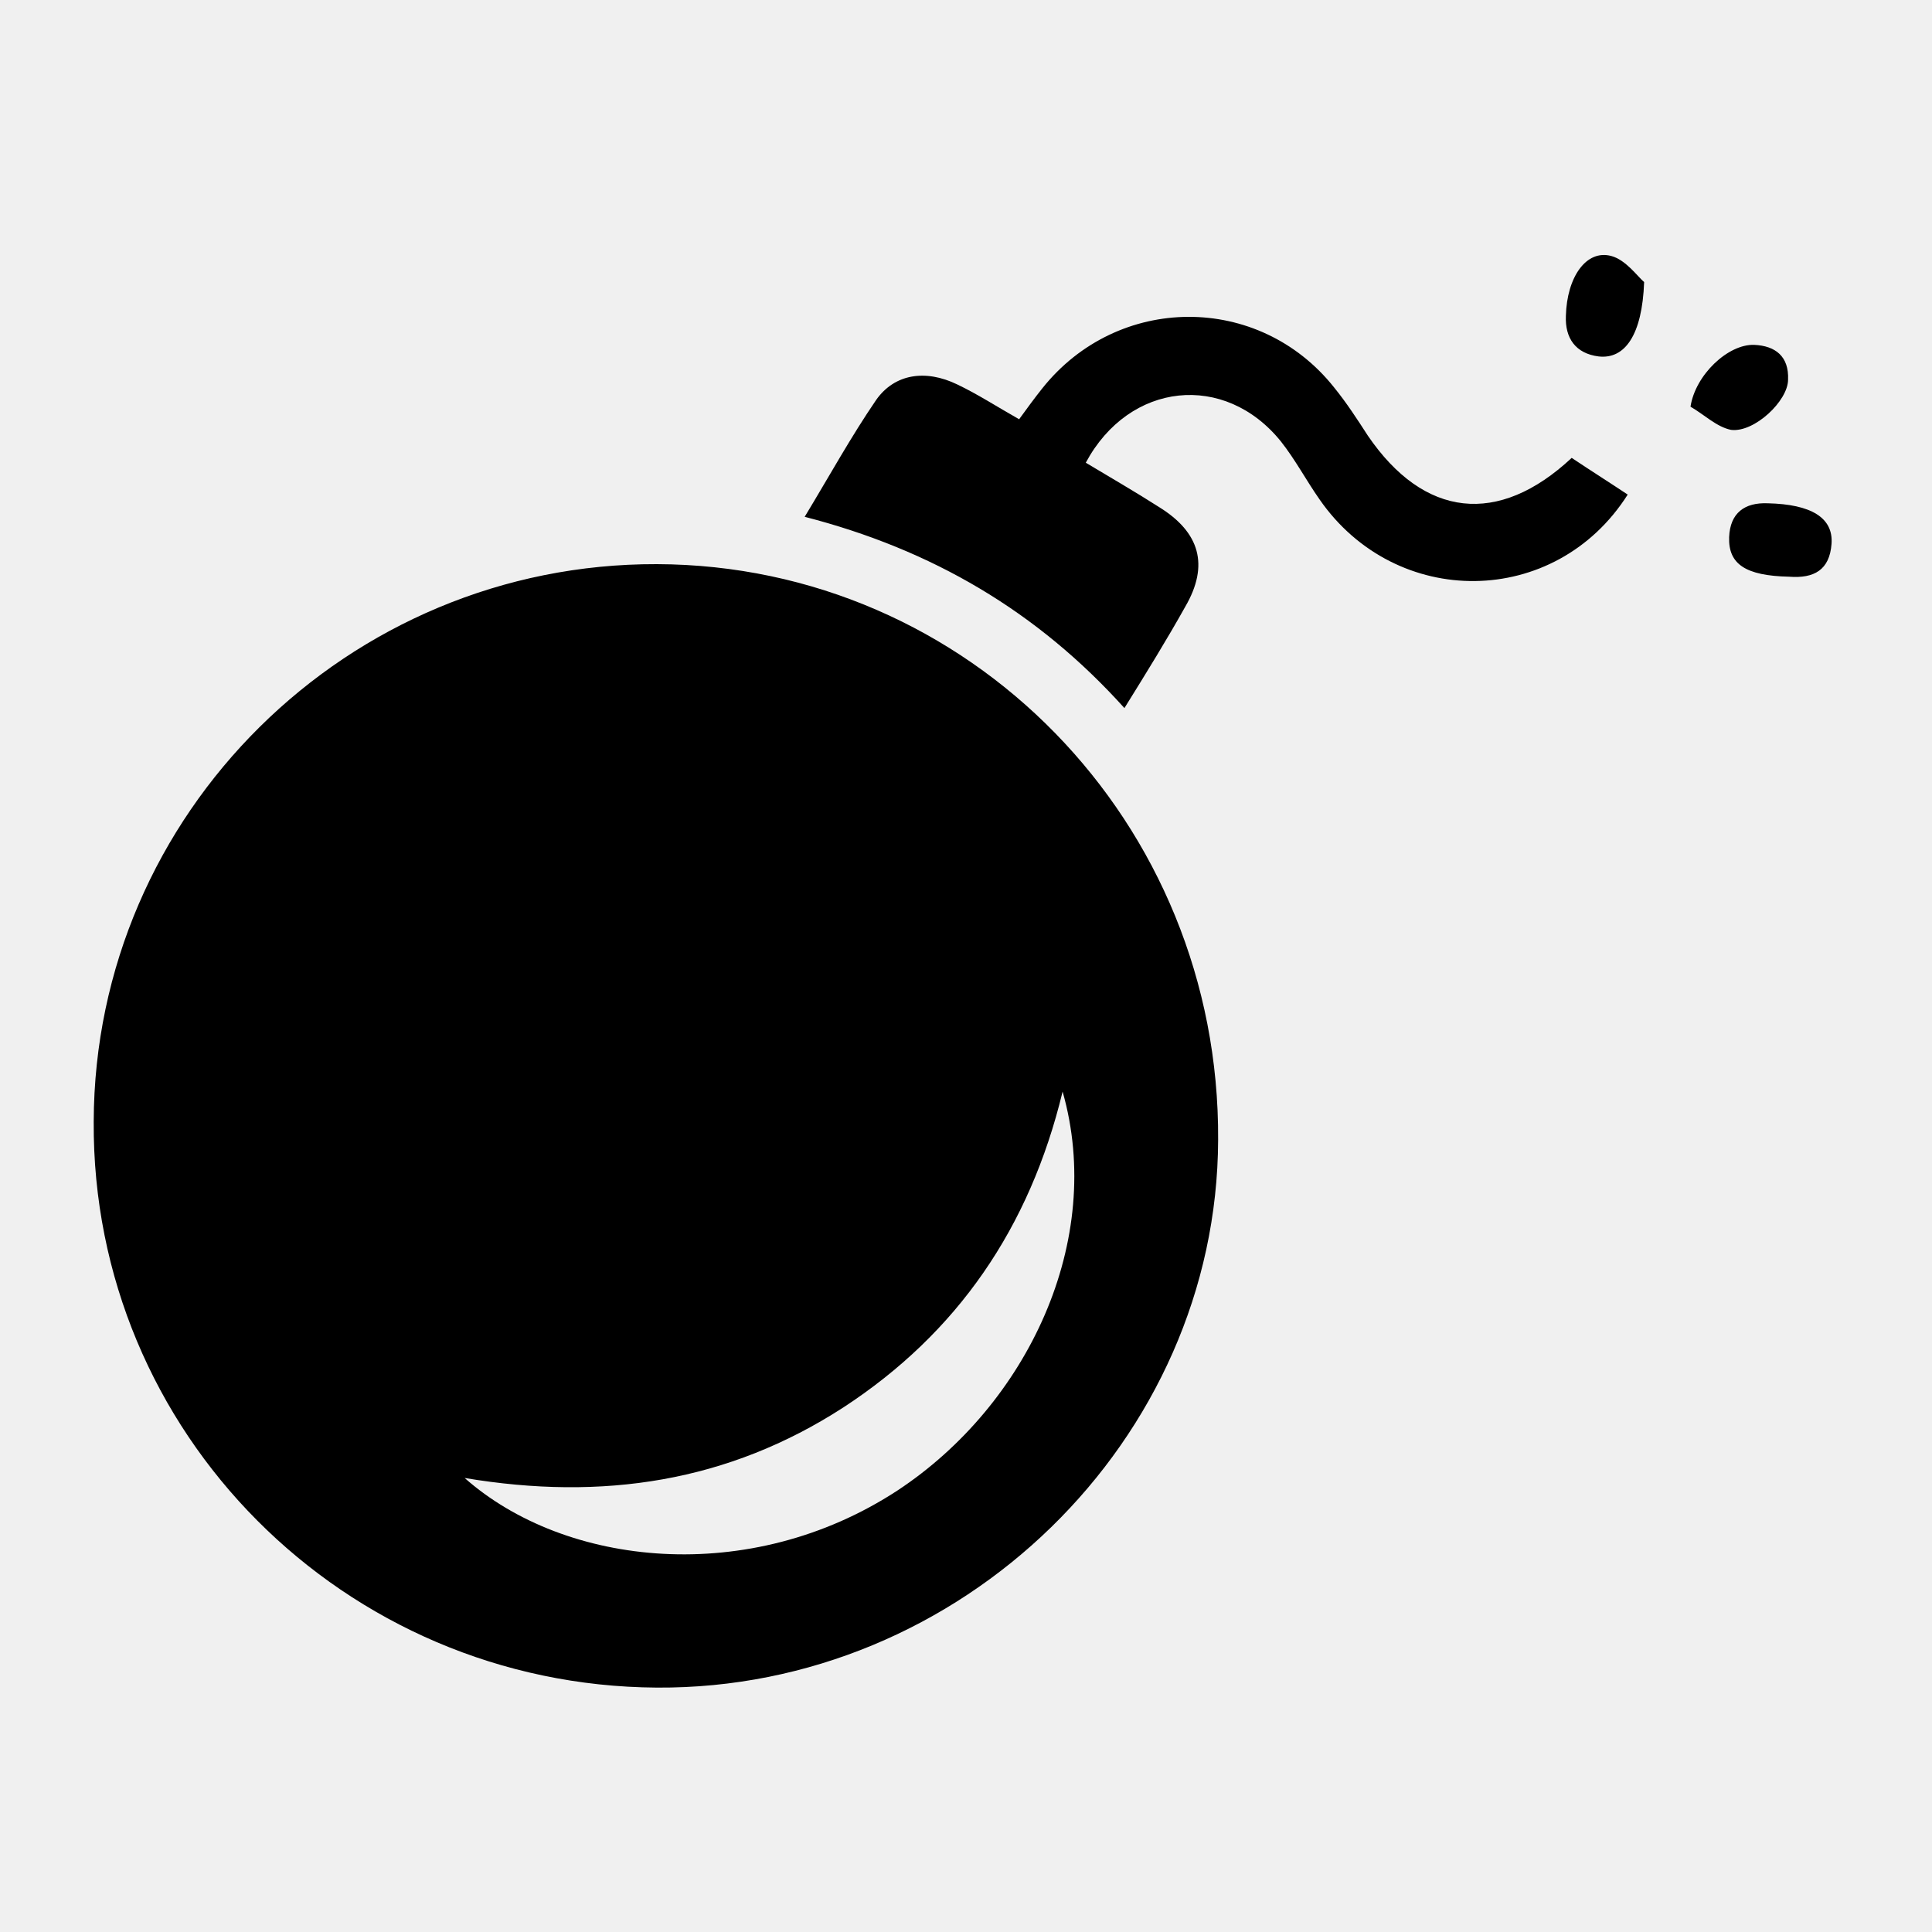
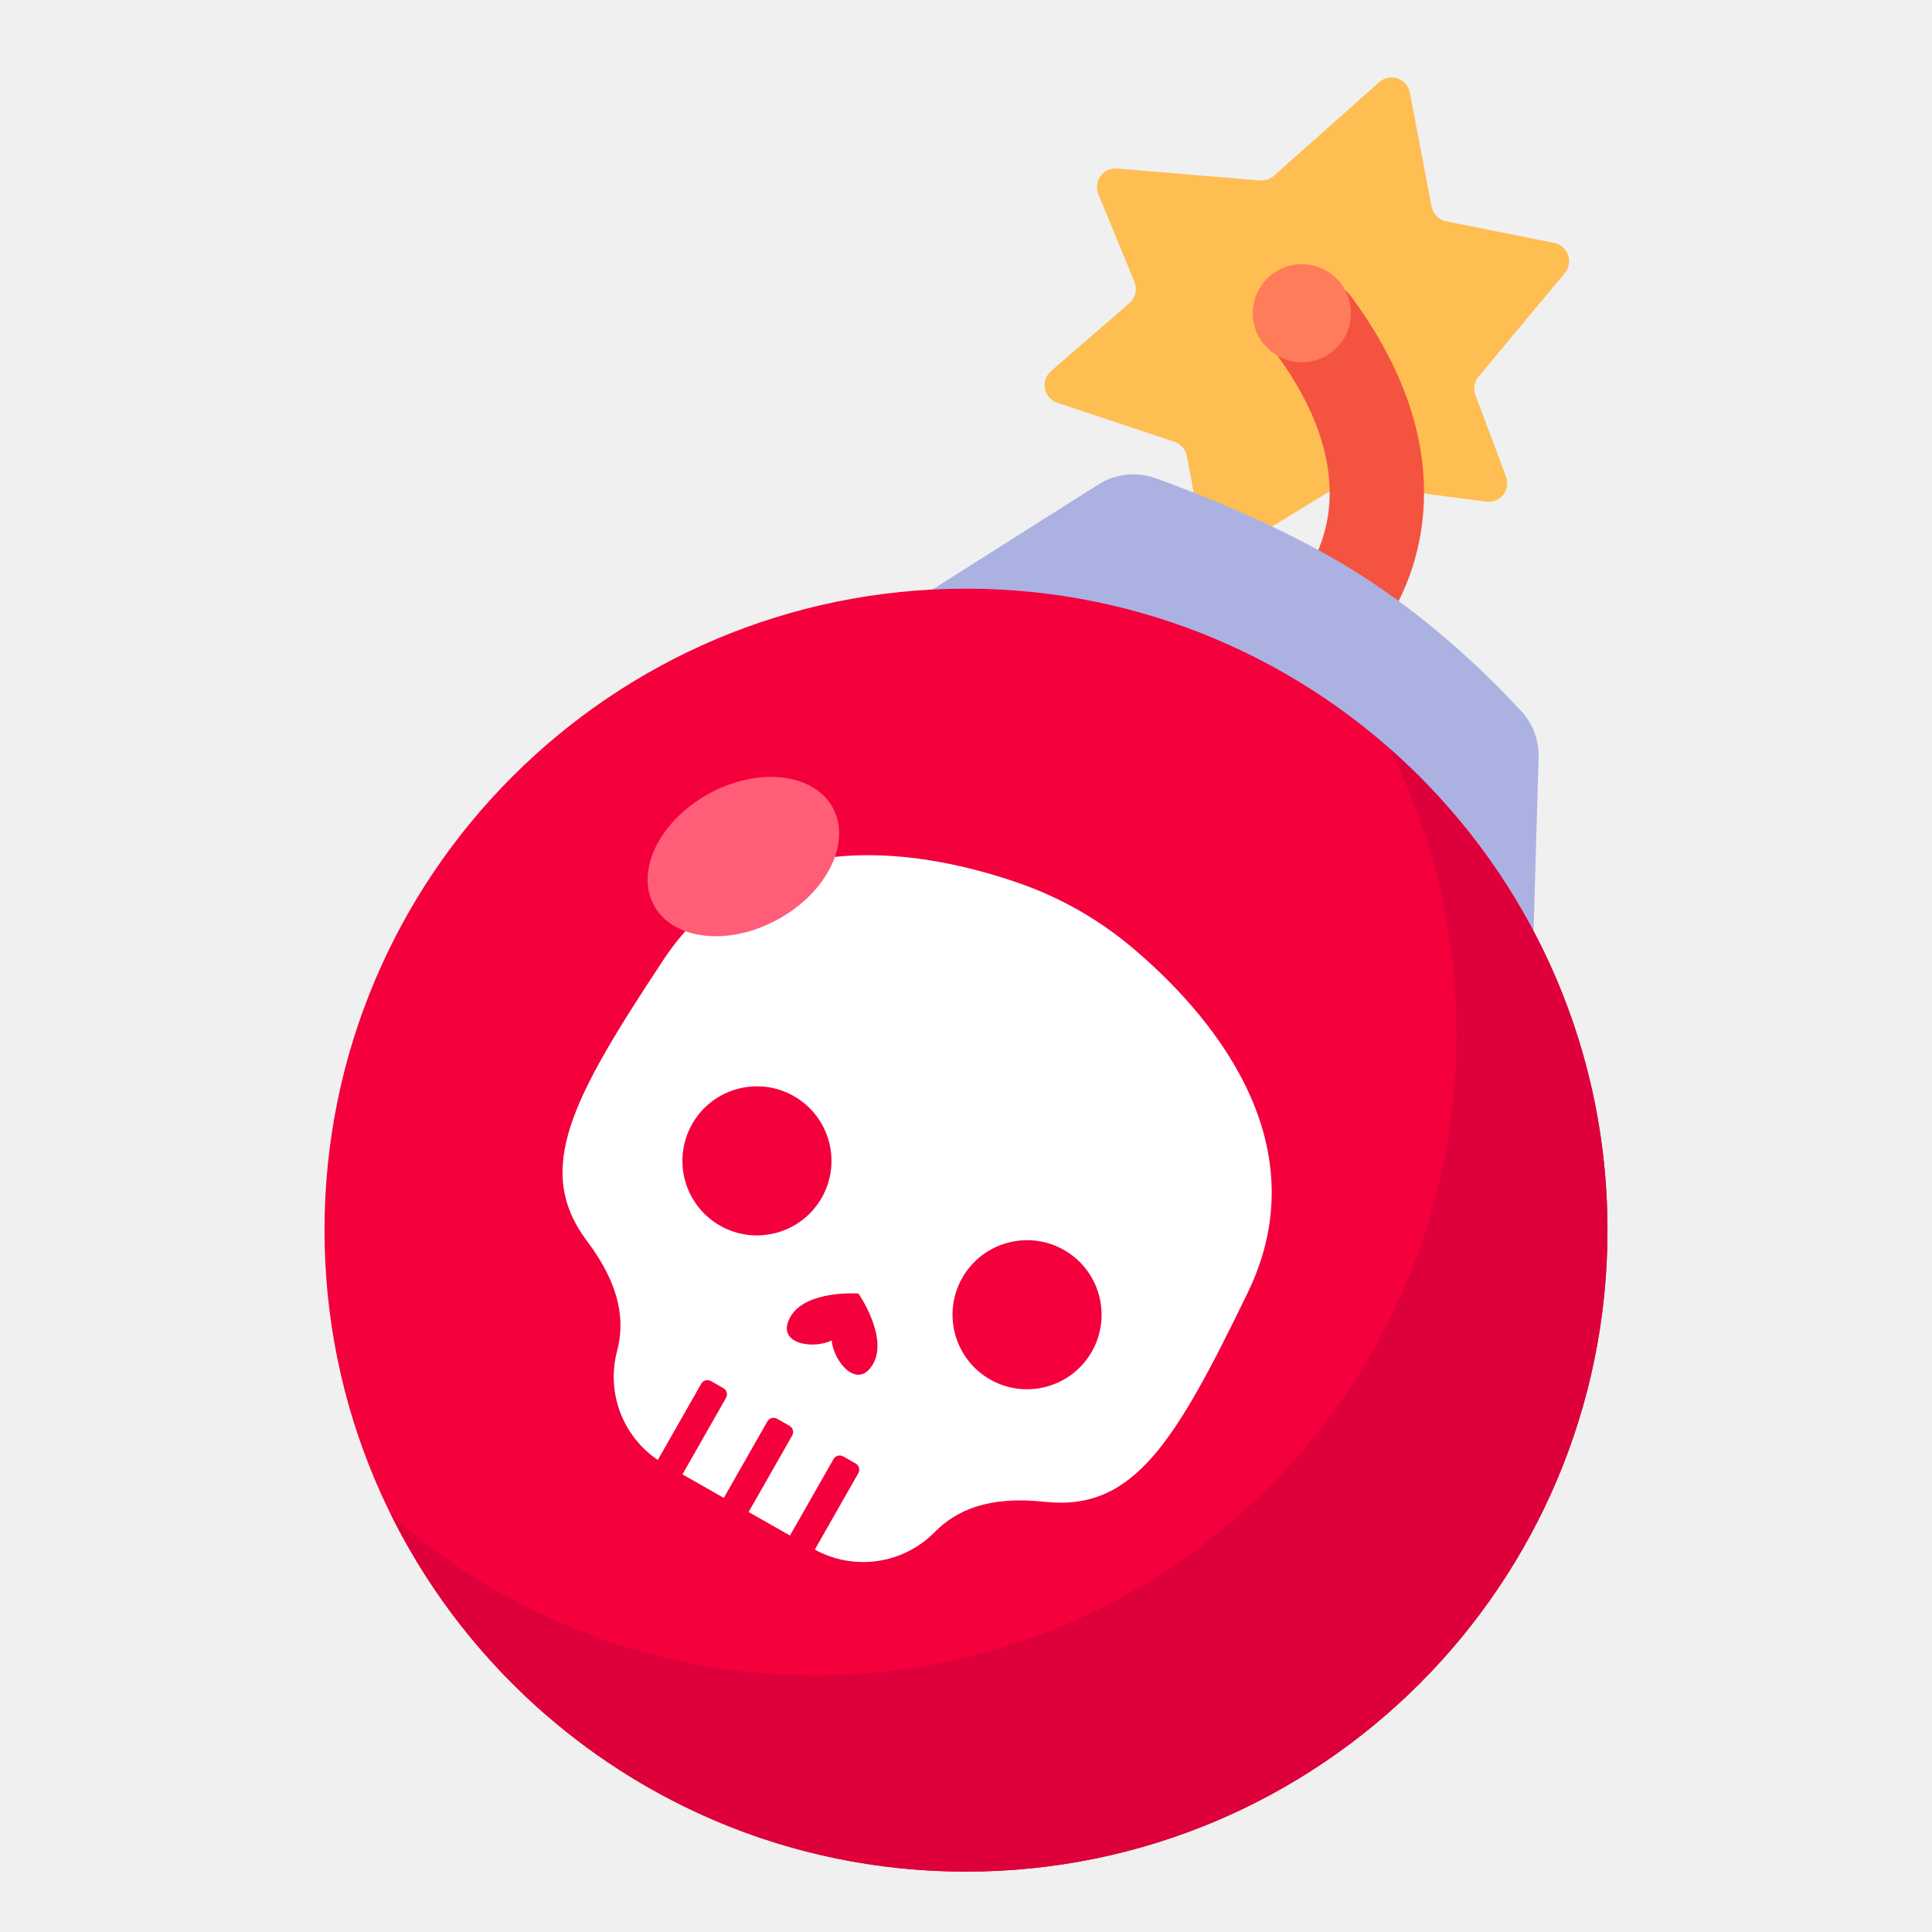
- <svg xmlns="http://www.w3.org/2000/svg" t="1581776435852" class="icon" viewBox="0 0 1024 1024" version="1.1" p-id="10049" width="200" height="200">
-   <defs>
-     <style type="text/css" />
-   </defs>
-   <path d="M348.16 894.464c-165.888-1.024-299.52-135.168-298.496-300.032C50.176 431.104 184.32 298.496 348.16 299.008c165.376 0.512 298.496 136.704 297.472 305.152-0.512 159.232-136.192 291.328-297.472 290.304z m215.04-315.904c-17.408 72.192-55.808 128-116.224 167.424-60.928 39.424-127.488 49.664-200.704 37.376 53.248 47.104 151.04 57.856 229.376 6.656 69.12-45.568 110.08-132.608 87.552-211.456zM833.024 242.688c10.752 7.168 20.48 13.312 29.696 19.456-38.4 60.416-122.88 60.928-163.328 2.56-7.168-10.24-12.8-20.992-20.48-30.72-29.696-36.864-80.384-31.744-103.424 11.264 12.8 7.68 26.112 15.36 38.912 23.552 21.504 13.312 26.624 30.72 13.824 52.736-9.728 17.408-20.48 34.816-32.256 53.76-46.08-51.2-101.888-83.968-169.472-101.376 13.312-22.016 24.576-42.496 37.888-61.952 9.728-13.824 26.112-16.384 43.008-8.192 10.752 5.12 20.992 11.776 32.768 18.432 4.096-5.632 8.192-11.264 12.288-16.384 39.936-50.176 114.688-50.688 154.624-0.512 6.656 8.192 12.288 16.896 17.92 25.6 29.696 43.52 69.12 48.128 108.032 11.776zM948.224 305.664c-23.04-0.512-32.256-6.656-31.744-20.992 0.512-12.8 8.192-18.432 20.48-17.92 23.04 0.512 34.816 7.68 33.792 21.504-1.024 13.824-9.216 18.432-22.528 17.408zM871.424 149.504c-1.024 28.16-10.24 40.96-24.064 39.424-12.288-1.536-17.92-9.728-17.408-21.504 0.512-20.48 10.752-35.328 24.064-31.744 7.68 2.048 13.824 10.752 17.408 13.824zM896 215.552c2.56-16.896 19.968-33.28 33.792-32.768 11.264 0.512 18.432 6.144 17.92 18.432 0 11.264-17.92 28.16-30.208 26.624-7.68-1.536-14.336-8.192-21.504-12.288z" fill="#000000" p-id="10050" />
+ <svg xmlns="http://www.w3.org/2000/svg" t="1678762777400" class="icon" viewBox="0 0 1024 1024" version="1.1" p-id="2184" width="200" height="200">
+   <path d="M731.016 43.54a9.86 9.86 0 0 1 16.236 5.524l11.508 60.416a9.844 9.844 0 0 0 7.748 7.82l57.244 11.452a9.856 9.856 0 0 1 5.64 15.976l-45.72 54.868a9.852 9.852 0 0 0-1.66 9.772l16.228 43.272a9.856 9.856 0 0 1-10.504 13.24l-72.288-9.432a9.888 9.888 0 0 0-6.416 1.364l-56.836 34.736a9.856 9.856 0 0 1-14.828-6.596l-8.3-44.252a9.864 9.864 0 0 0-6.572-7.536l-62.084-20.692a9.86 9.86 0 0 1-3.34-16.804l41.568-36.024a9.856 9.856 0 0 0 2.66-11.204l-19.156-46.524a9.86 9.86 0 0 1 9.932-13.576l75.712 6.308a9.856 9.856 0 0 0 7.368-2.456l55.86-49.652z" fill="#FFBE52" p-id="2185" />
+   <path d="M726.212 341.124a25.008 25.008 0 0 1-35.336 1.088 25.008 25.008 0 0 1-1.088-35.336s13.86-15.748 14.908-42.496c0.804-20.628-6.08-46.772-28.8-77.524a25 25 0 0 1 40.208-29.712c31.82 43.056 39.684 80.308 38.552 109.192-1.86 47.524-28.444 74.788-28.444 74.788z" fill="#F45340" p-id="2186" />
+   <path d="M690 166m-26 0a26 26 0 1 0 52 0 26 26 0 1 0-52 0Z" fill="#FF7C5A" p-id="2187" />
+   <path d="M476 324l106.096-67.196a34.712 34.712 0 0 1 29.828-3.512C635.508 261.728 681.208 279.512 720 304c40.632 25.648 72.224 57.548 86.94 73.656a34.628 34.628 0 0 1 8.552 23.844C814.572 435.144 812 520 812 520l-336-196z" fill="#ABB2E2" p-id="2188" />
+   <path d="M512 652m-340 0a340 340 0 1 0 680 0 340 340 0 1 0-680 0Z" fill="#F3003D" p-id="2189" />
+   <path d="M348.648 773.812a53.252 53.252 0 0 1-21.6-57.672c4.076-15.384 2.336-34.064-15.86-58.284-28.484-37.916-8.208-75.504 40.46-149.156 49.944-75.584 140.612-57.316 188.68-40.532a190.08 190.08 0 0 1 59.644 33.972c38.952 32.788 100.912 101.456 61.372 182.968-38.528 79.428-60.516 116.04-107.656 110.876-30.116-3.296-47.068 4.736-58.268 16.044a53.188 53.188 0 0 1-63.548 9.292l23.056-40.476a3.78 3.78 0 0 0-1.412-5.156l-6.576-3.748a3.792 3.792 0 0 0-5.16 1.416l-23.072 40.504c-7.088-4.02-14.48-8.22-21.924-12.456l23.084-40.528a3.788 3.788 0 0 0-1.412-5.16l-6.576-3.744a3.788 3.788 0 0 0-5.16 1.412l-23.088 40.536-21.916-12.476 23.092-40.54a3.788 3.788 0 0 0-1.416-5.16L376.82 732a3.788 3.788 0 0 0-5.16 1.416l-23.012 40.396z m215.268-111.308c-18.948-10.792-43.092-4.172-53.884 14.776-10.792 18.948-4.172 43.092 14.772 53.884 18.948 10.792 43.092 4.172 53.888-14.776 10.792-18.948 4.172-43.092-14.776-53.884z m-143.164-81.548c-18.944-10.792-43.092-4.172-53.884 14.776-10.792 18.948-4.172 43.092 14.776 53.884 18.948 10.792 43.092 4.172 53.884-14.776 10.792-18.944 4.172-43.092-14.776-53.884z m34.24 104.636s-27.88-2.012-36.06 12.352c-8.18 14.364 12.048 17.468 21.912 12.48 0.744 11.032 13.732 26.844 21.912 12.484 8.184-14.364-7.764-37.316-7.764-37.316z" fill="#FFFFFF" p-id="2190" />
+   <path d="M736.56 396.792C807.324 459.12 852 550.384 852 652c0 187.652-152.348 340-340 340-133.348 0-248.868-76.932-304.56-188.792C267.352 855.976 345.964 888 432 888c187.652 0 340-152.348 340-340 0-54.304-12.76-105.652-35.44-151.208z" fill="#DD003B" p-id="2191" />
+   <path d="M375.756 420.664c26.144-14.308 55.544-10.988 65.616 7.412 10.068 18.396-2.984 44.952-29.128 59.26s-55.544 10.988-65.616-7.412c-10.068-18.396 2.984-44.952 29.128-59.26z" fill="#FF5D78" p-id="2192" />
</svg>
